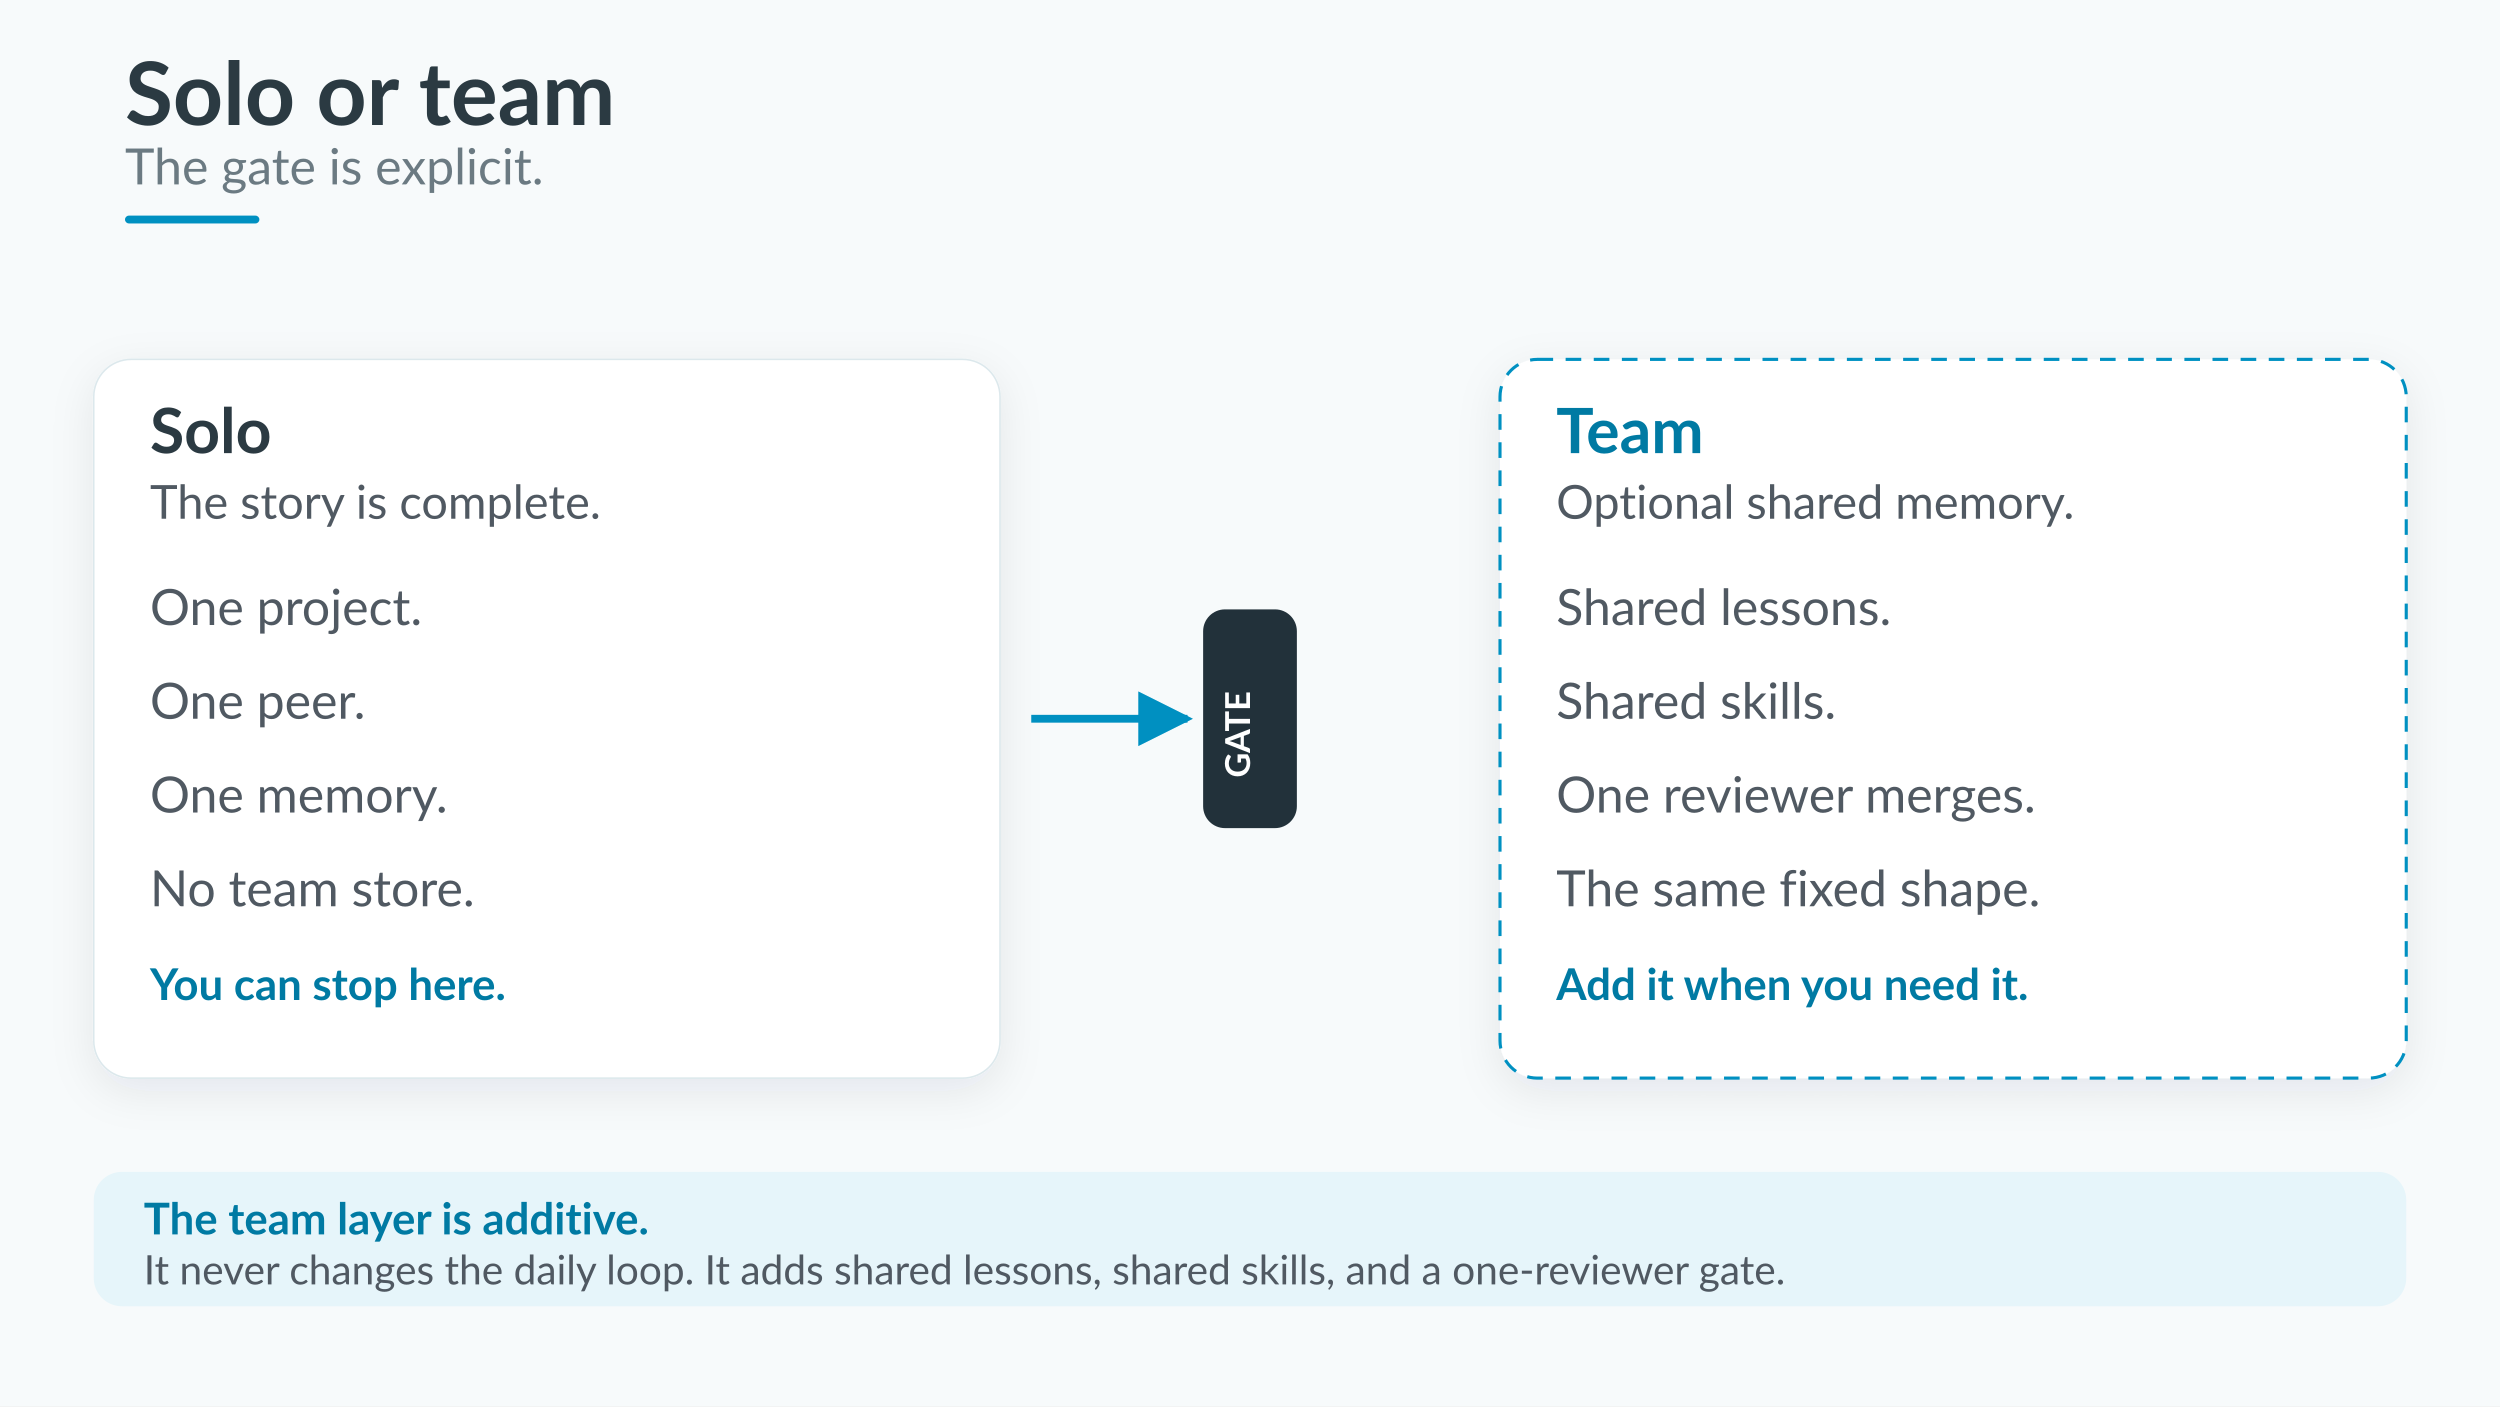
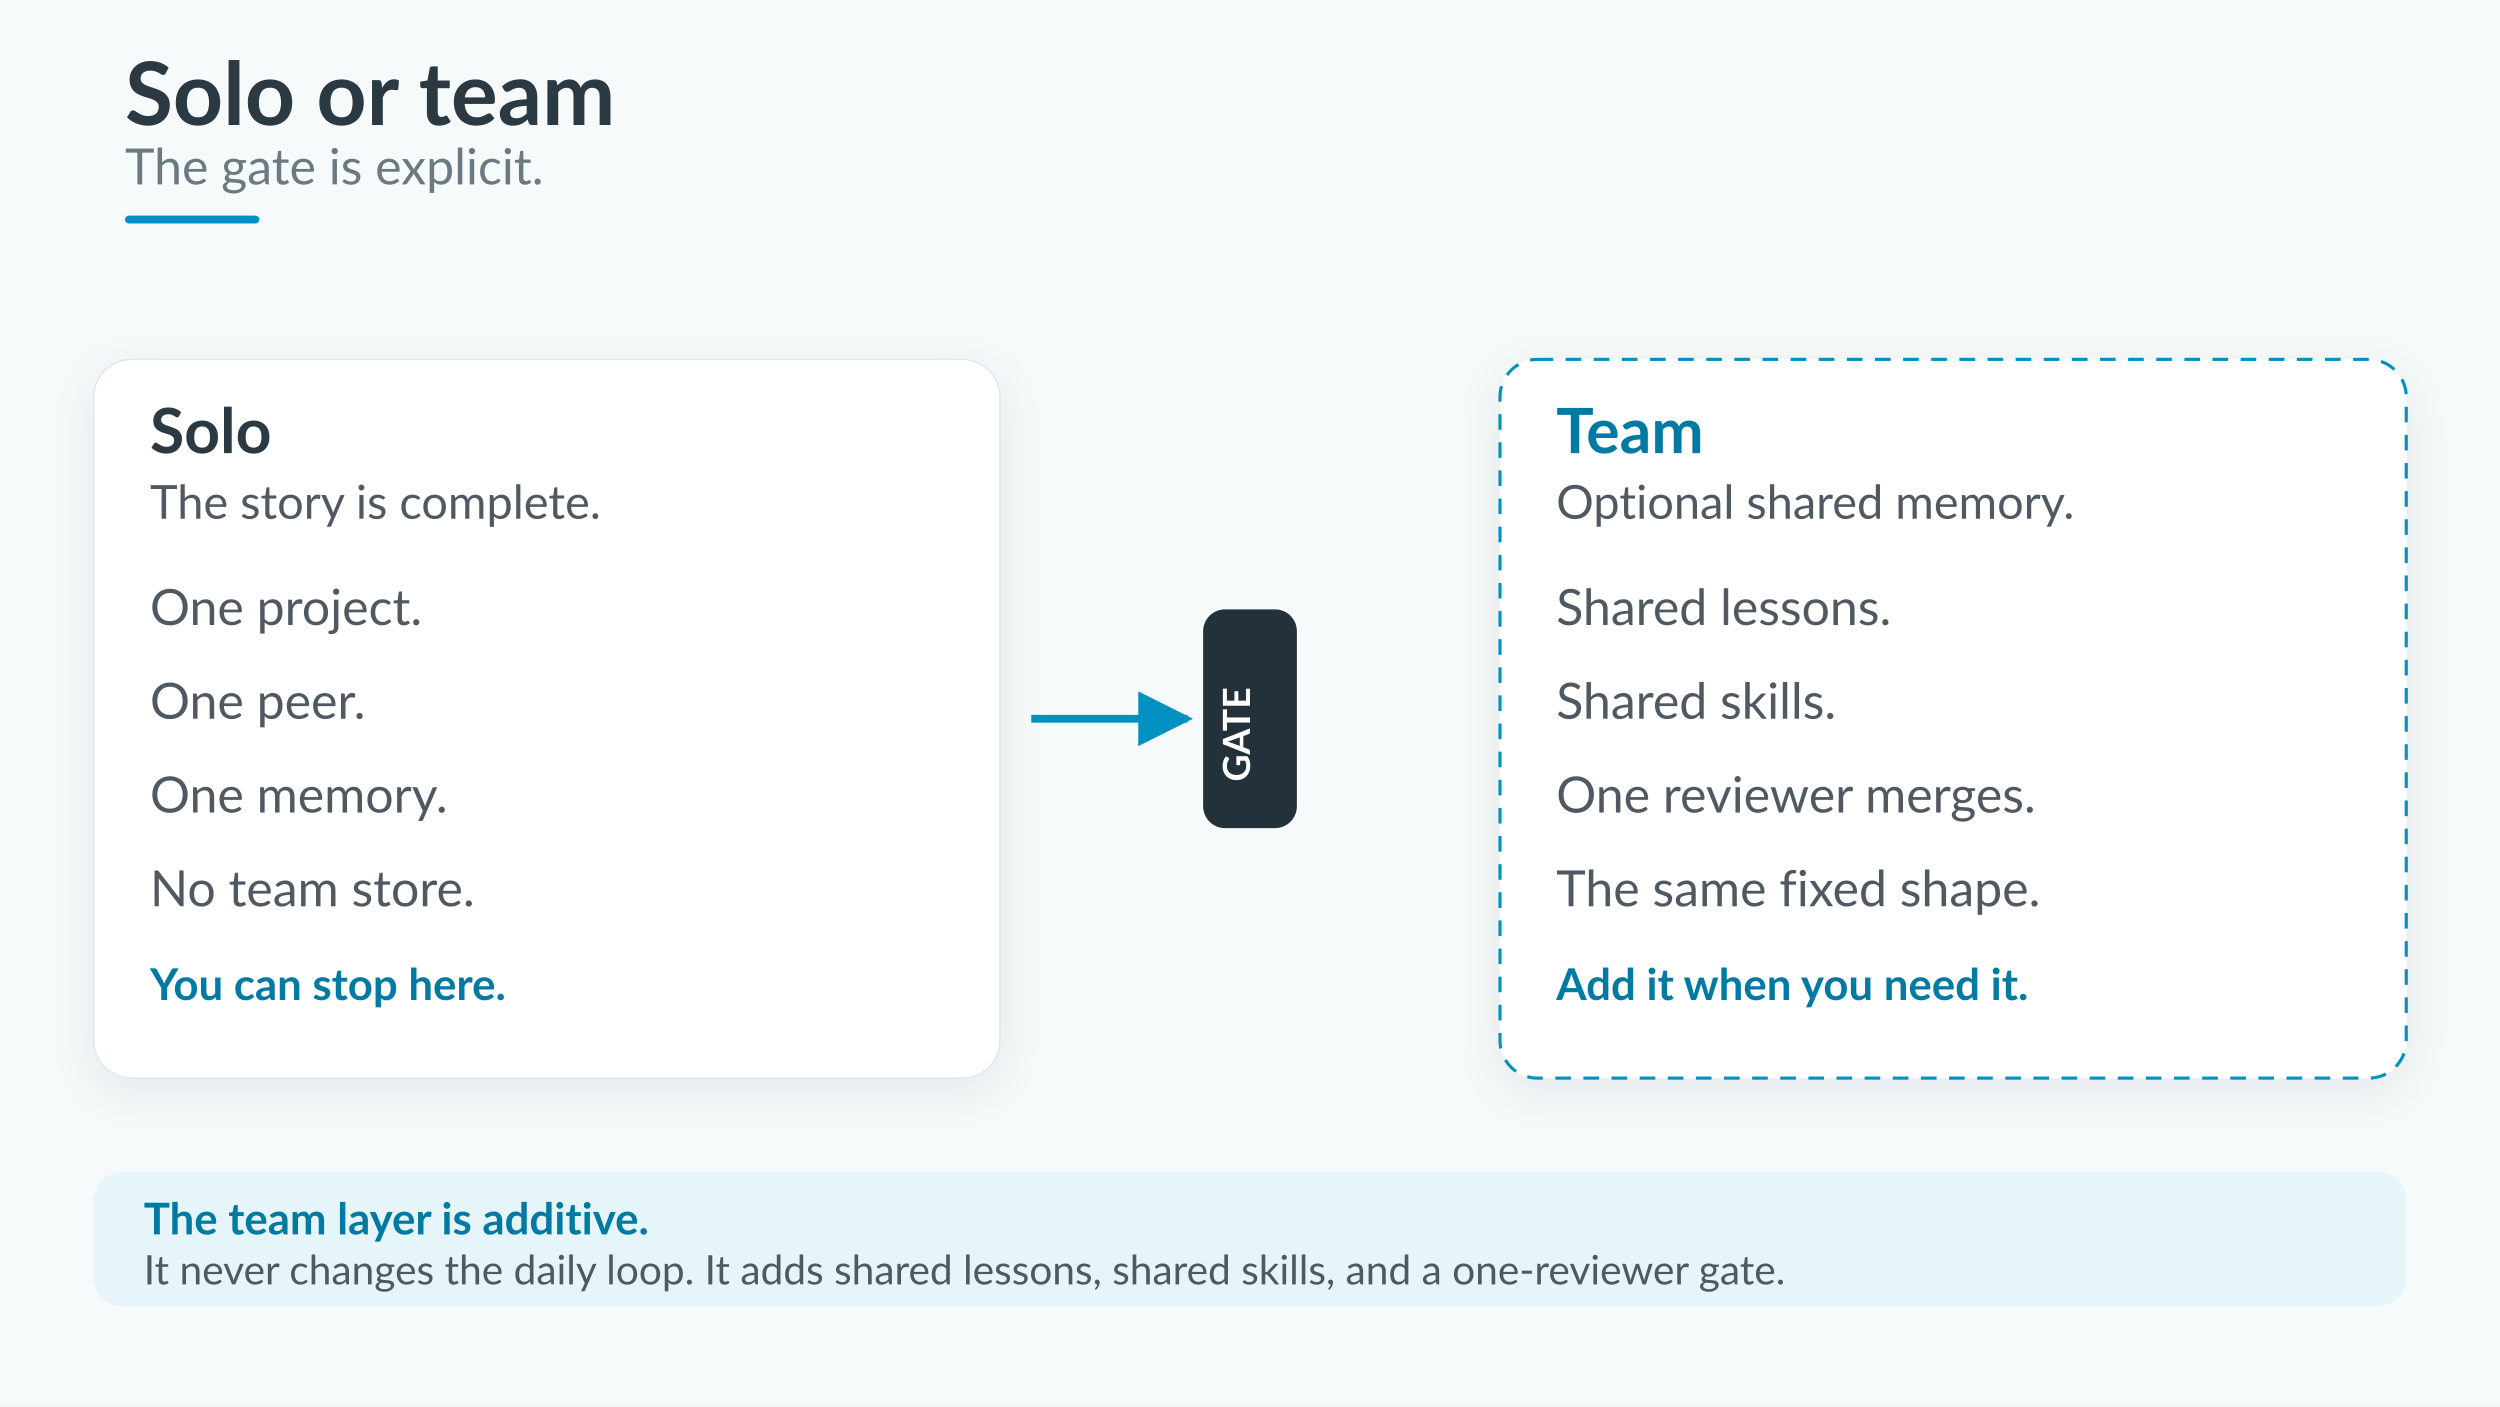
<svg xmlns="http://www.w3.org/2000/svg" viewBox="0 0 1600 900" width="1600" height="900" role="img" aria-labelledby="title desc">
  <defs>
    <filter id="shadow" x="-15%" y="-15%" width="130%" height="130%">
      <feDropShadow dx="0" dy="8" stdDeviation="14" flood-color="#22313A" flood-opacity="0.08" />
    </filter>
    <marker id="arrow" viewBox="0 0 10 10" refX="9" refY="5" markerWidth="7" markerHeight="7" orient="auto-start-reverse">
      <path d="M 0 0 L 10 5 L 0 10 z" fill="#0090C1" />
    </marker>
  </defs>
  <rect width="1600" height="900" fill="#F7FAFB" />
  <text x="80" y="80" font-family="Lato, Arial, sans-serif" font-size="56" font-weight="700" fill="#2B3A42">Solo or team</text>
  <text x="80" y="118" font-family="Lato, Arial, sans-serif" font-size="32" fill="#6B7A82">The gate is explicit.</text>
  <rect x="80" y="138" width="86" height="5" rx="2.5" fill="#0090C1" />
  <rect x="60" y="230" width="580" height="460" rx="24" fill="#FFFFFF" stroke="#DCE8EC" filter="url(#shadow)" />
  <text x="96" y="290" font-family="Lato, Arial, sans-serif" font-size="40" font-weight="700" fill="#2B3A42">Solo</text>
  <text x="96" y="332" font-family="Lato, Arial, sans-serif" font-size="30" fill="#505962">The story is complete.</text>
  <g font-family="Lato, Arial, sans-serif" font-size="32" fill="#505962">
    <text x="96" y="400">One project.</text>
    <text x="96" y="460">One peer.</text>
    <text x="96" y="520">One memory.</text>
    <text x="96" y="580">No team store.</text>
  </g>
  <text x="96" y="640" font-family="Lato, Arial, sans-serif" font-size="28" font-weight="700" fill="#007AA3">You can stop here.</text>
  <path d="M 660 460 L 760 460" fill="none" stroke="#0090C1" stroke-width="5" marker-end="url(#arrow)" />
  <rect x="770" y="390" width="60" height="140" rx="14" fill="#22313A" />
-   <text x="800" y="470" text-anchor="middle" font-family="Lato, Arial, sans-serif" font-size="22" font-weight="700" fill="#FFFFFF" transform="rotate(-90 800 470)">GATE</text>
+   <text x="800" y="470" text-anchor="middle" font-family="Lato, Arial, sans-serif" font-size="24" font-weight="700" fill="#FFFFFF" transform="rotate(-90 800 470)">GATE</text>
  <rect x="960" y="230" width="580" height="460" rx="24" fill="#FFFFFF" stroke="#0090C1" stroke-width="2" stroke-dasharray="10 8" filter="url(#shadow)" />
  <text x="996" y="290" font-family="Lato, Arial, sans-serif" font-size="40" font-weight="700" fill="#007AA3">Team</text>
  <text x="996" y="332" font-family="Lato, Arial, sans-serif" font-size="30" fill="#505962">Optional shared memory.</text>
  <g font-family="Lato, Arial, sans-serif" font-size="32" fill="#505962">
    <text x="996" y="400">Shared lessons.</text>
    <text x="996" y="460">Shared skills.</text>
    <text x="996" y="520">One reviewer merges.</text>
    <text x="996" y="580">The same fixed shape.</text>
  </g>
  <text x="996" y="640" font-family="Lato, Arial, sans-serif" font-size="28" font-weight="700" fill="#007AA3">Add it when you need it.</text>
  <rect x="60" y="750" width="1480" height="86" rx="18" fill="#E6F5FA" />
  <text x="92" y="790" font-family="Lato, Arial, sans-serif" font-size="28" font-weight="700" fill="#007AA3">The team layer is additive.</text>
  <text x="92" y="822" font-family="Lato, Arial, sans-serif" font-size="26" fill="#505962">It never changes the daily loop. It adds shared lessons, shared skills, and a one-reviewer gate.</text>
</svg>
